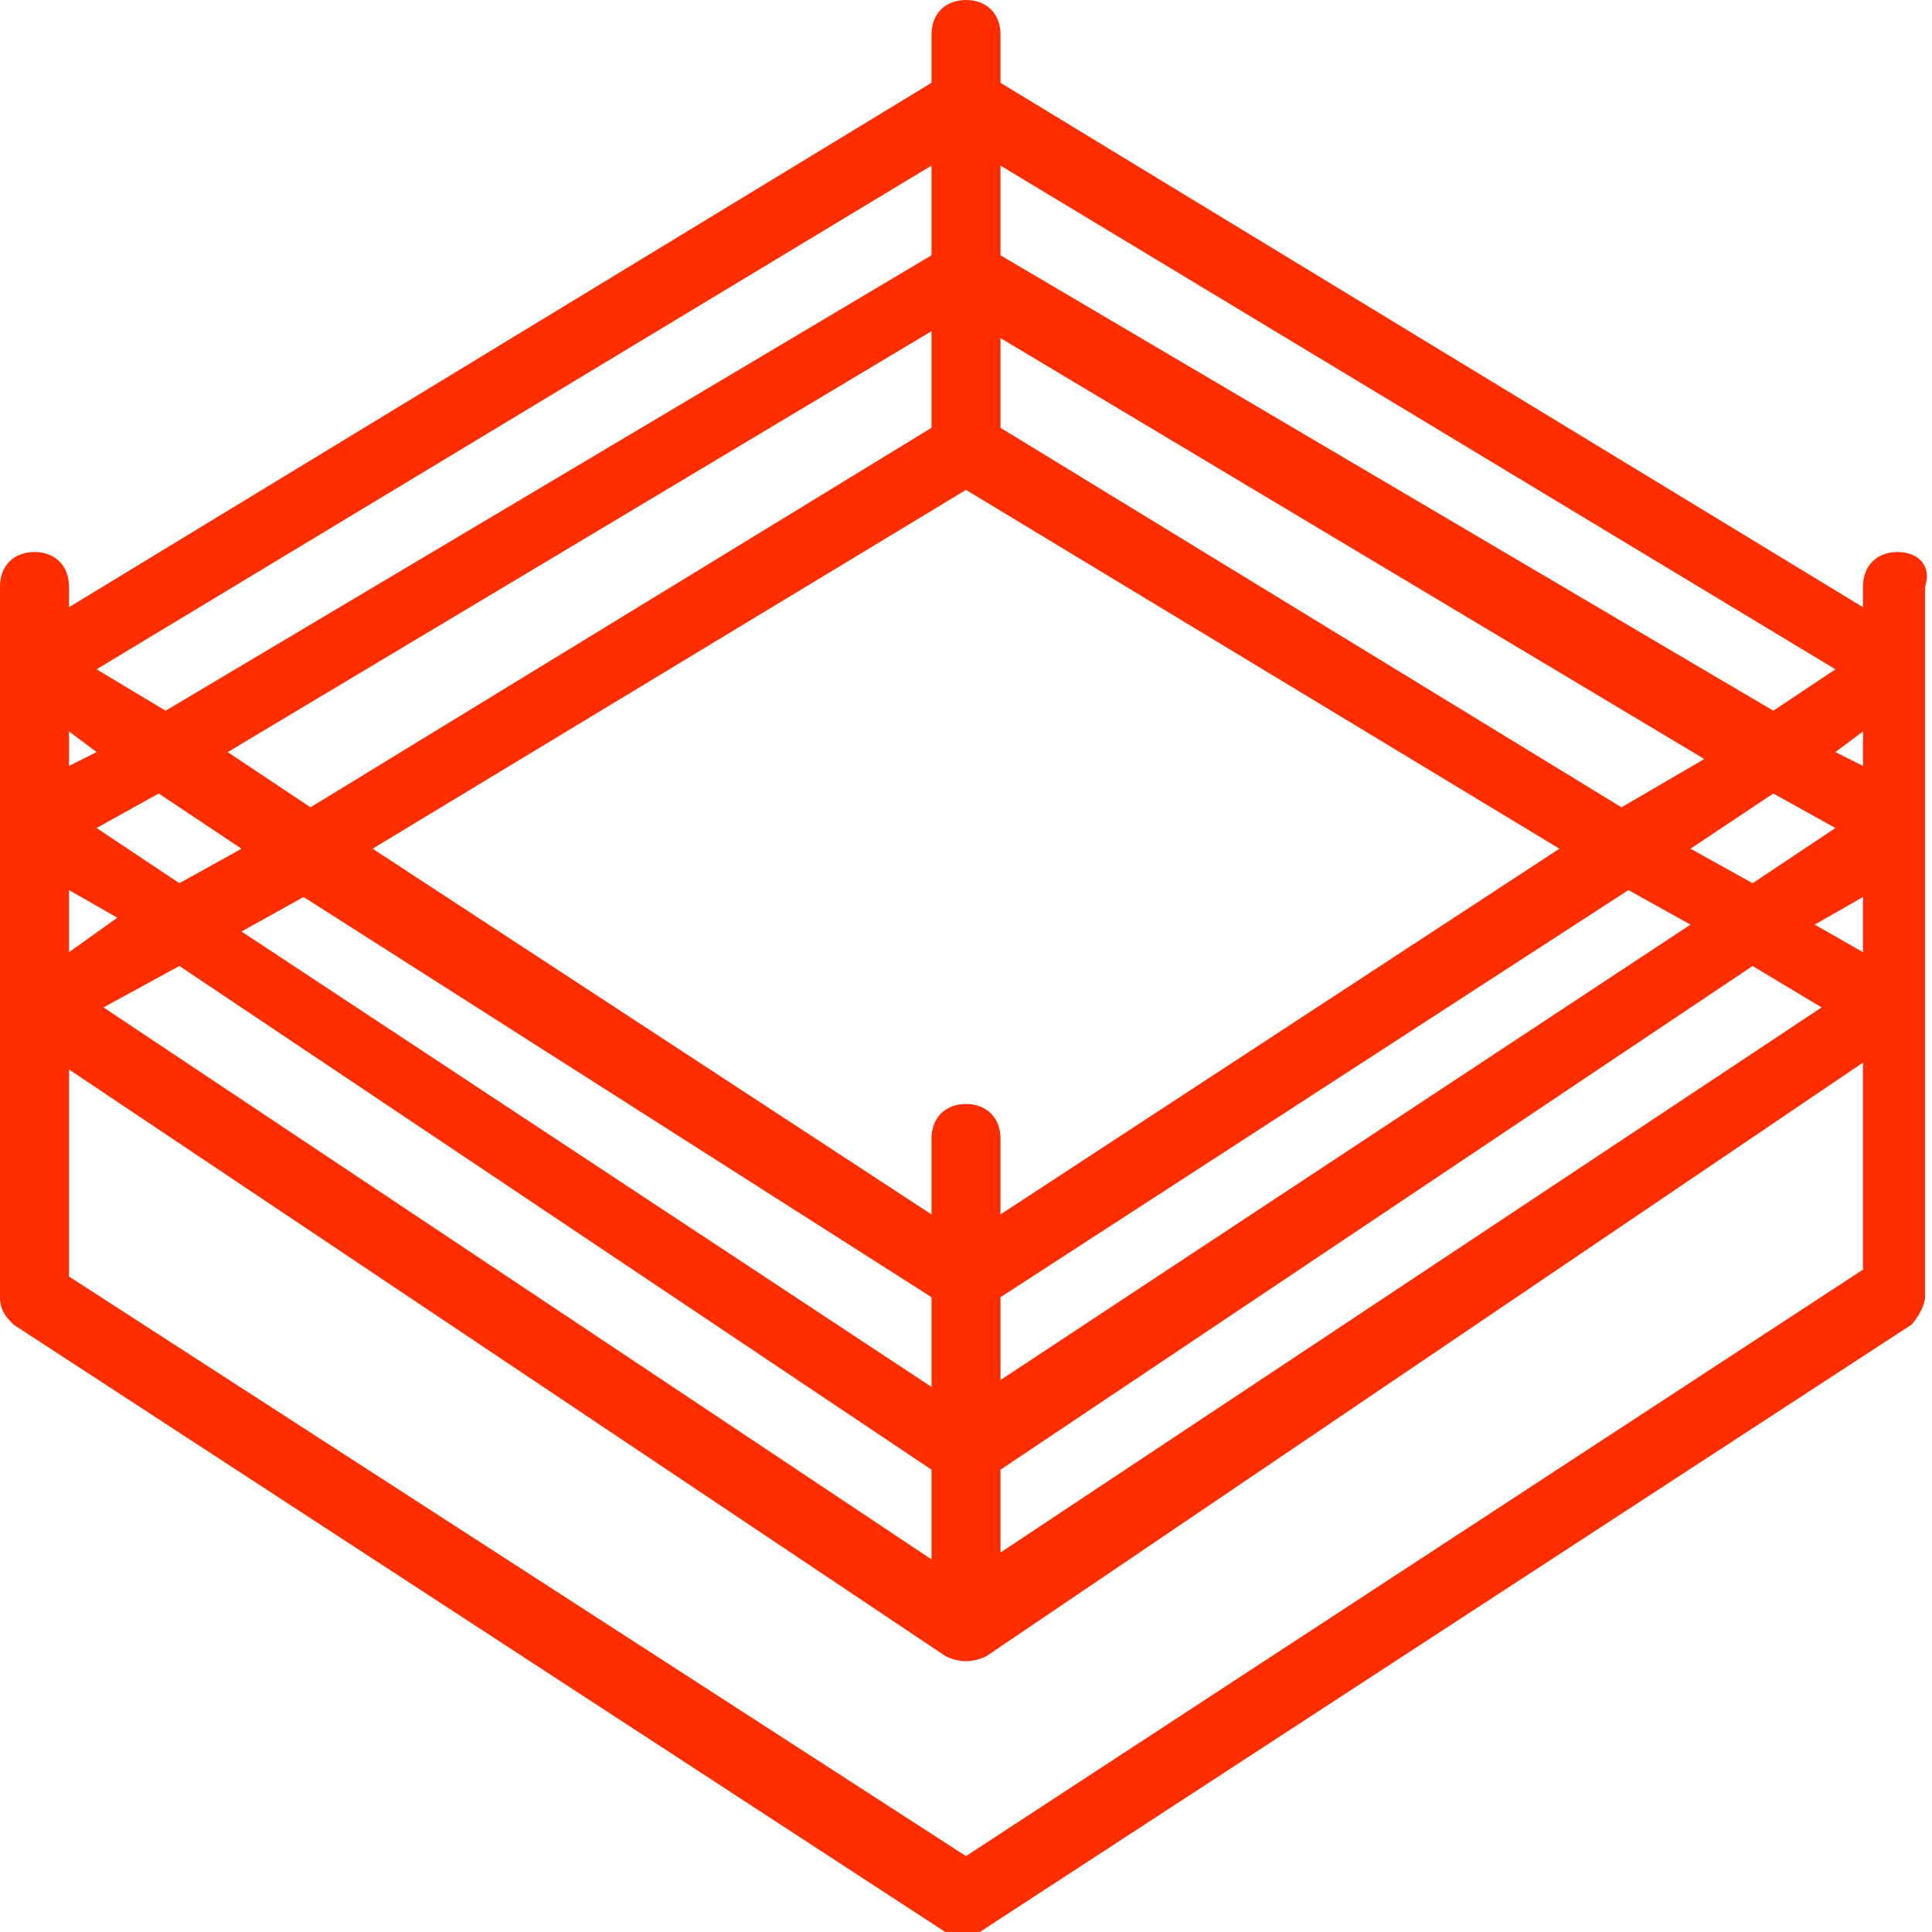
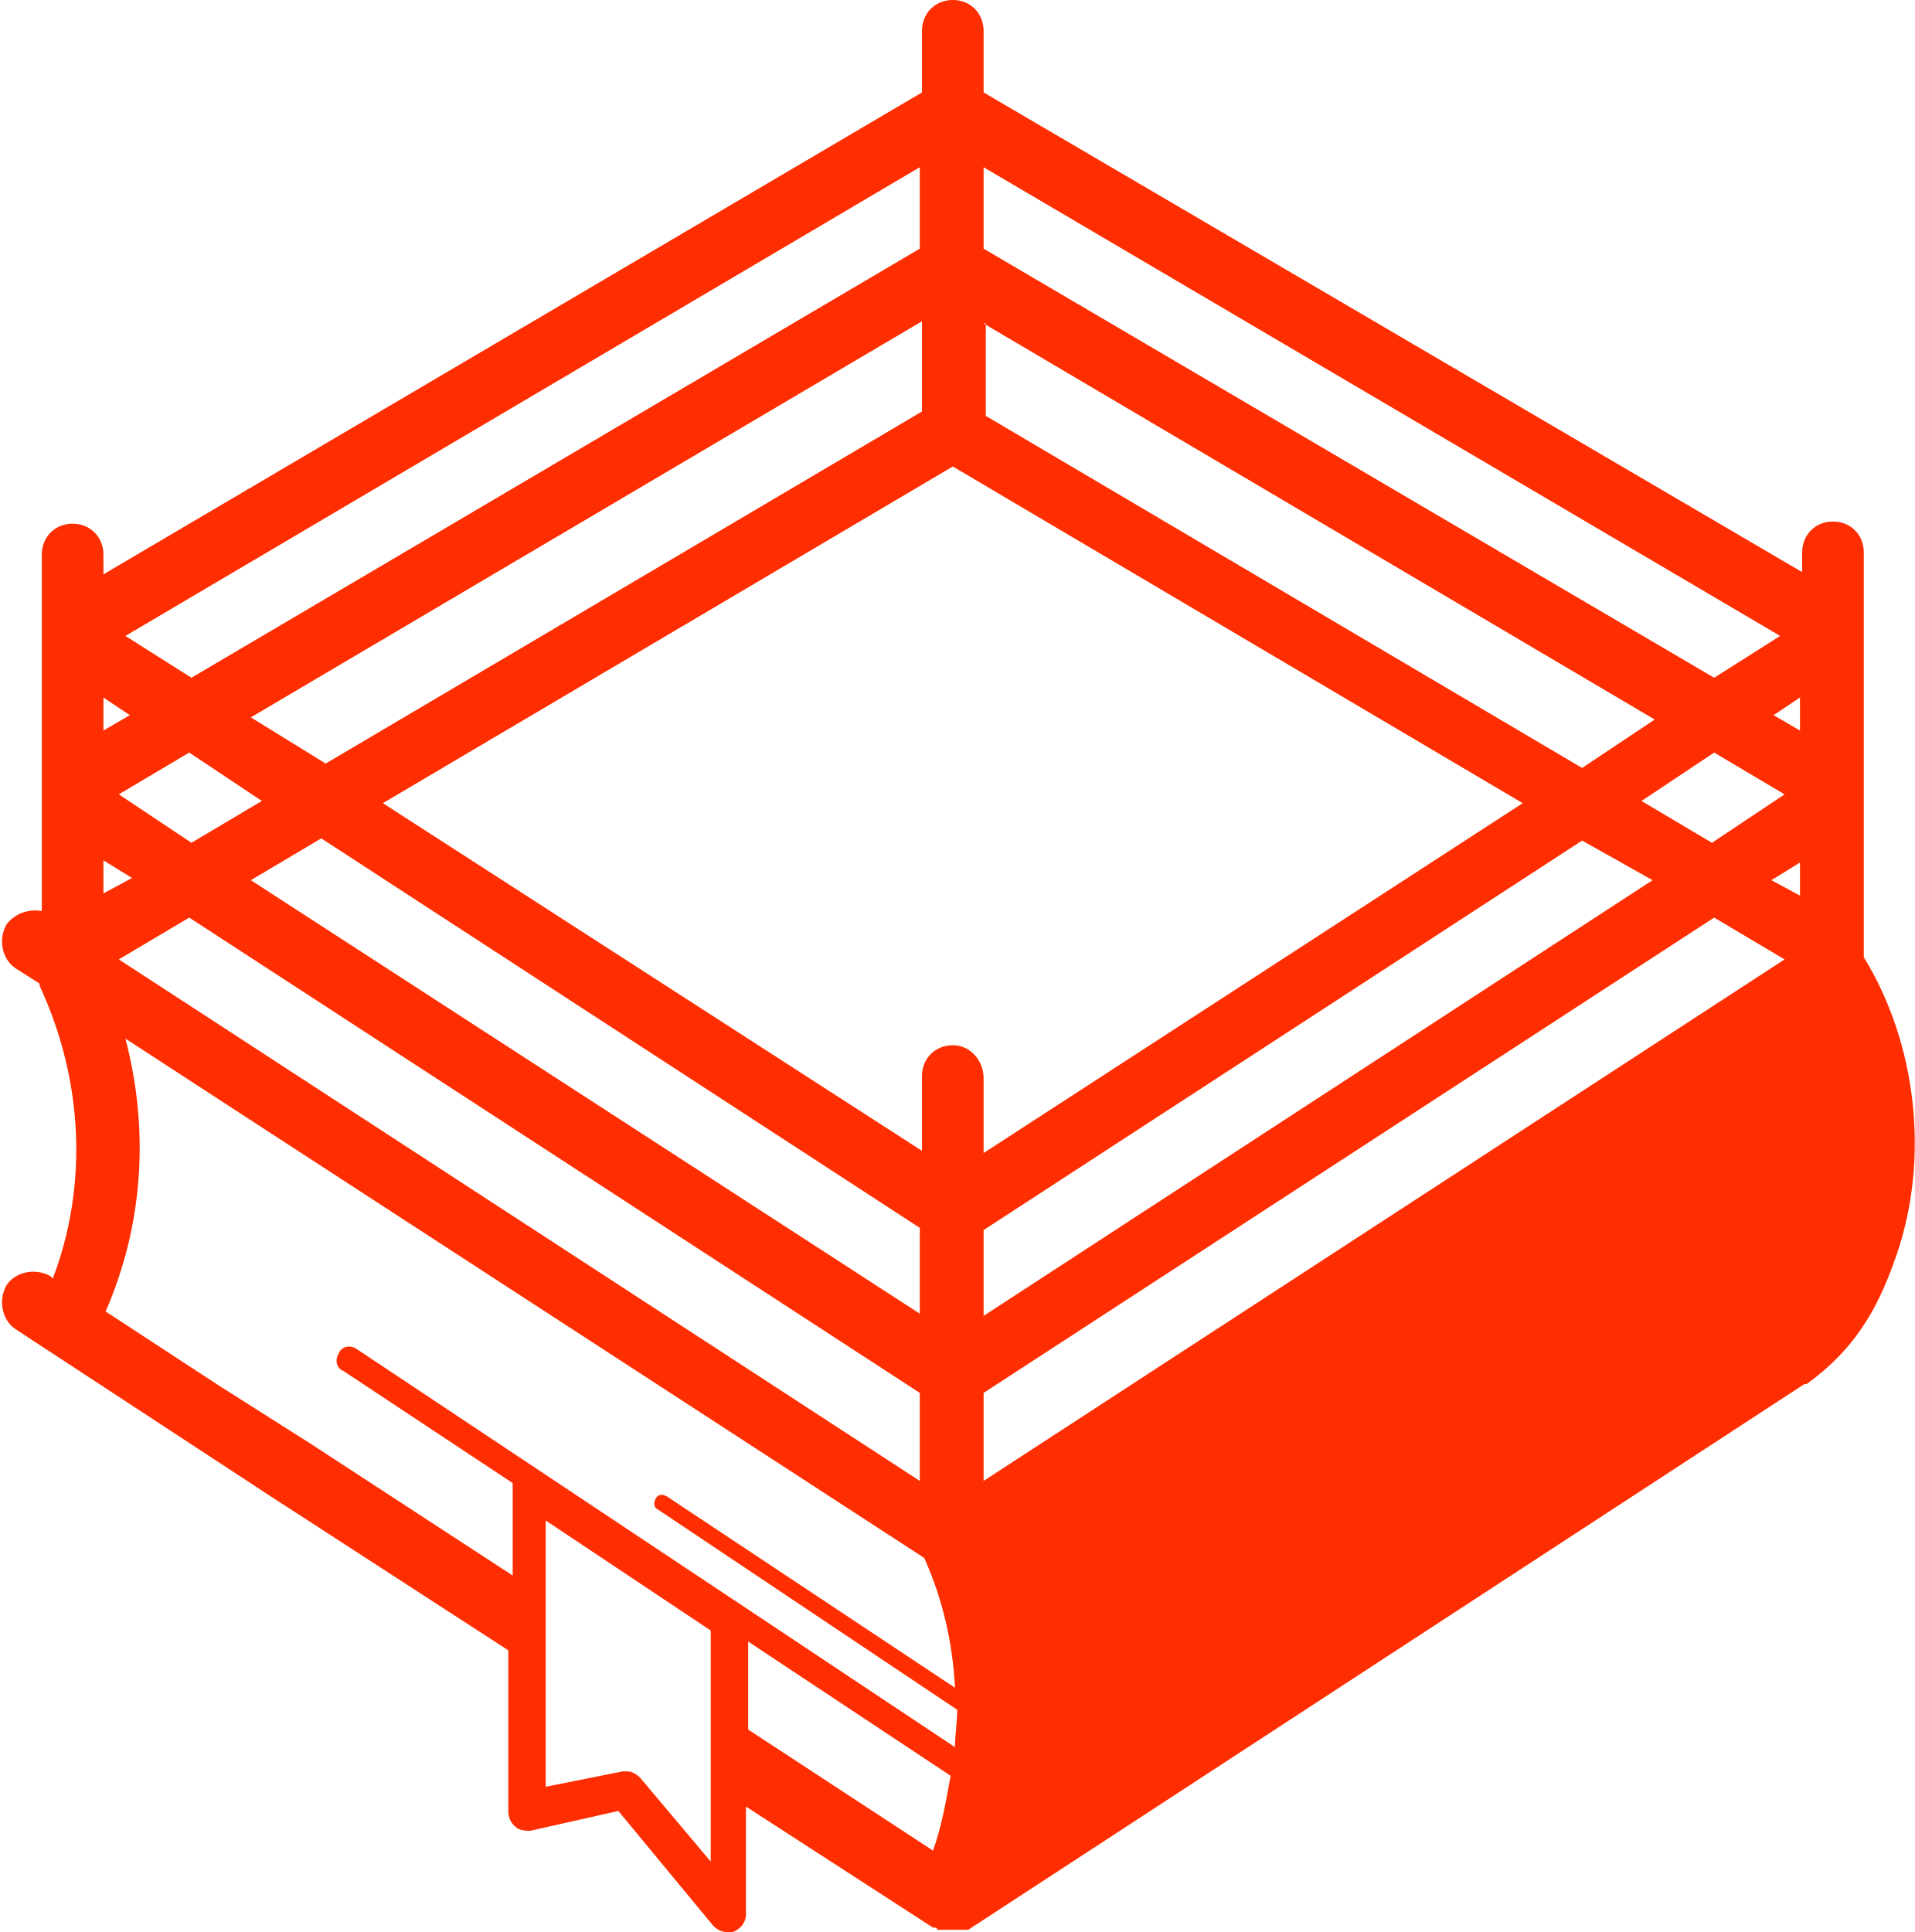
- <svg xmlns="http://www.w3.org/2000/svg" xml:space="preserve" style="enable-background:new 0 0 28 28" viewBox="0 0 28 28" fill="#FF2E00">
-   <path d="M27.5 8c-.3 0-.5.2-.5.5v.3L14.5 1.2V.5c0-.3-.2-.5-.5-.5s-.5.2-.5.5v.7L1 8.8v-.3C1 8.2.8 8 .5 8s-.5.2-.5.5V18.8c0 .2.1.3.2.4L13.7 28c.2.1.4.1.5 0l13.5-8.8c.1-.1.2-.3.2-.4V8.5c.1-.3-.1-.5-.4-.5zm-.5 5.8-.7-.4.7-.4v.8zm-1.6-1-.9-.5 1.2-.8.9.5-1.2.8zM14 7.1l8.6 5.2-8.1 5.3v-1.1c0-.3-.2-.5-.5-.5s-.5.2-.5.5v1.1l-8.1-5.3L14 7.1zm-.5 11.7v1.3l-10-6.6.9-.5 9.1 5.8zm1 0 9.1-5.9.9.5-10 6.6v-1.2zm9-7.1-9-5.5V4.9L24.7 11l-1.2.7zm-10-5.5-9 5.5-1.2-.8 10.2-6.1v1.4zm-10 6.1-.9.5-1.2-.8.9-.5 1.2.8zm-2.5.6.7.4-.7.5v-.9zM2.6 14l10.9 7.3v1.3l-12-8 1.1-.6zm11.9 8.5v-1.2L25.4 14l1 .6-11.9 7.9c0 .1 0 0 0 0zM27 11.1l-.4-.2.4-.3v.5zm-.4-1.4-.9.6-11.2-6.6V2.4l12.1 7.3zM13.5 2.4v1.3L2.4 10.3l-1-.6 12.1-7.3zM1.4 10.9l-.4.2v-.5l.4.3zm12.6 16L1 18.5v-3L13.7 24c.2.1.4.1.6 0L27 15.4v3l-13 8.5z" style="fill-rule:evenodd;clip-rule:evenodd" />
+ <svg xmlns="http://www.w3.org/2000/svg" xml:space="preserve" viewBox="0 0 87 87.8" fill="#FF2E00">
+   <path fill-rule="evenodd" d="M84.7 43.5V25.1c0-.8-.6-1.4-1.4-1.4-.8 0-1.4.6-1.4 1.4v.9L44.7 4.2V1.4c0-.8-.6-1.4-1.4-1.4-.8 0-1.4.6-1.4 1.4v2.8L4.7 26.1v-.9c0-.8-.6-1.4-1.4-1.4s-1.4.6-1.4 1.4v16.2c-.6-.1-1.2.1-1.6.6-.4.7-.2 1.6.4 2l1.1.7v.1c2 4.3 2.2 9.1.6 13.3l-.1-.1c-.7-.4-1.6-.2-2 .4-.4.7-.2 1.6.4 2L12.3 68l10.8 7v7.3c0 .3.1.5.3.7.2.2.5.2.7.2l4-.9 4.3 5.2c.2.2.4.3.6.3h.3c.3-.1.6-.4.6-.8v-4.9l8.5 5.5h.1s.1 0 .1.1H44l38-24.8h.1c2.5-1.8 3.4-3.9 4.1-5.9 1.5-4.4.9-9.6-1.5-13.5zm-40-35.9 36.2 21.3-3 1.9-33.2-19.5V7.6zm29.9 28.8 3.3-2.2 3.2 1.9-3.3 2.2-3.2-1.9zm.5 3.6L44.7 59.8v-3.9l27.2-17.7 3.2 1.8zM44.7 14.7l30.5 18-3.3 2.2-27.1-16v-4.2zm-2.9-7.1v3.7L8.7 30.8l-3-1.9L41.8 7.6zm0 55.7v4L5.4 43.6l3.2-1.9 33.2 21.6zM5.4 36.1l3.2-1.9 3.3 2.2-3.2 1.9-3.3-2.2zm6 3.9 3.2-1.9 27.2 17.7v3.9L11.4 40zm0-7.4 30.5-18v4.1l-27.1 16-3.4-2.1zm-6.7-.9 1.2.8-1.2.7v-1.5zm0 7.4 1.3.8-1.3.7v-1.5zm27.6 45.5-3.2-3.8c-.2-.2-.4-.3-.6-.3h-.2l-3.5.7V69.1l7.5 5v10.5zm10.1-.5L34 78.6v-4l9.2 6.1c-.2 1.1-.4 2.3-.8 3.4zm1-4.7L16.2 61.3c-.3-.2-.7-.1-.8.2-.2.3-.1.7.2.8l7.7 5.1v4.2l-9.2-6L10 63l-5.2-3.4c1.7-3.9 2-8.2.9-12.4l6.3 4.1 30 19.5c.9 2 1.3 4 1.4 5.9L30.3 68c-.2-.1-.4-.1-.5.1-.1.2-.1.4.1.5l13.6 9.1c0 .6-.1 1.1-.1 1.7zm-.1-31.9c-.8 0-1.4.6-1.4 1.4v3.4L17.4 36.5l25.9-15.3 25.9 15.3-24.5 15.9V49c0-.8-.6-1.5-1.4-1.5zm1.4 19.8v-4l33.2-21.6 3.2 1.9-36.4 23.7zm37.1-26.6-1.3-.7 1.3-.8v1.5zm0-7.5-1.2-.7 1.2-.8v1.5z" clip-rule="evenodd" />
</svg>
